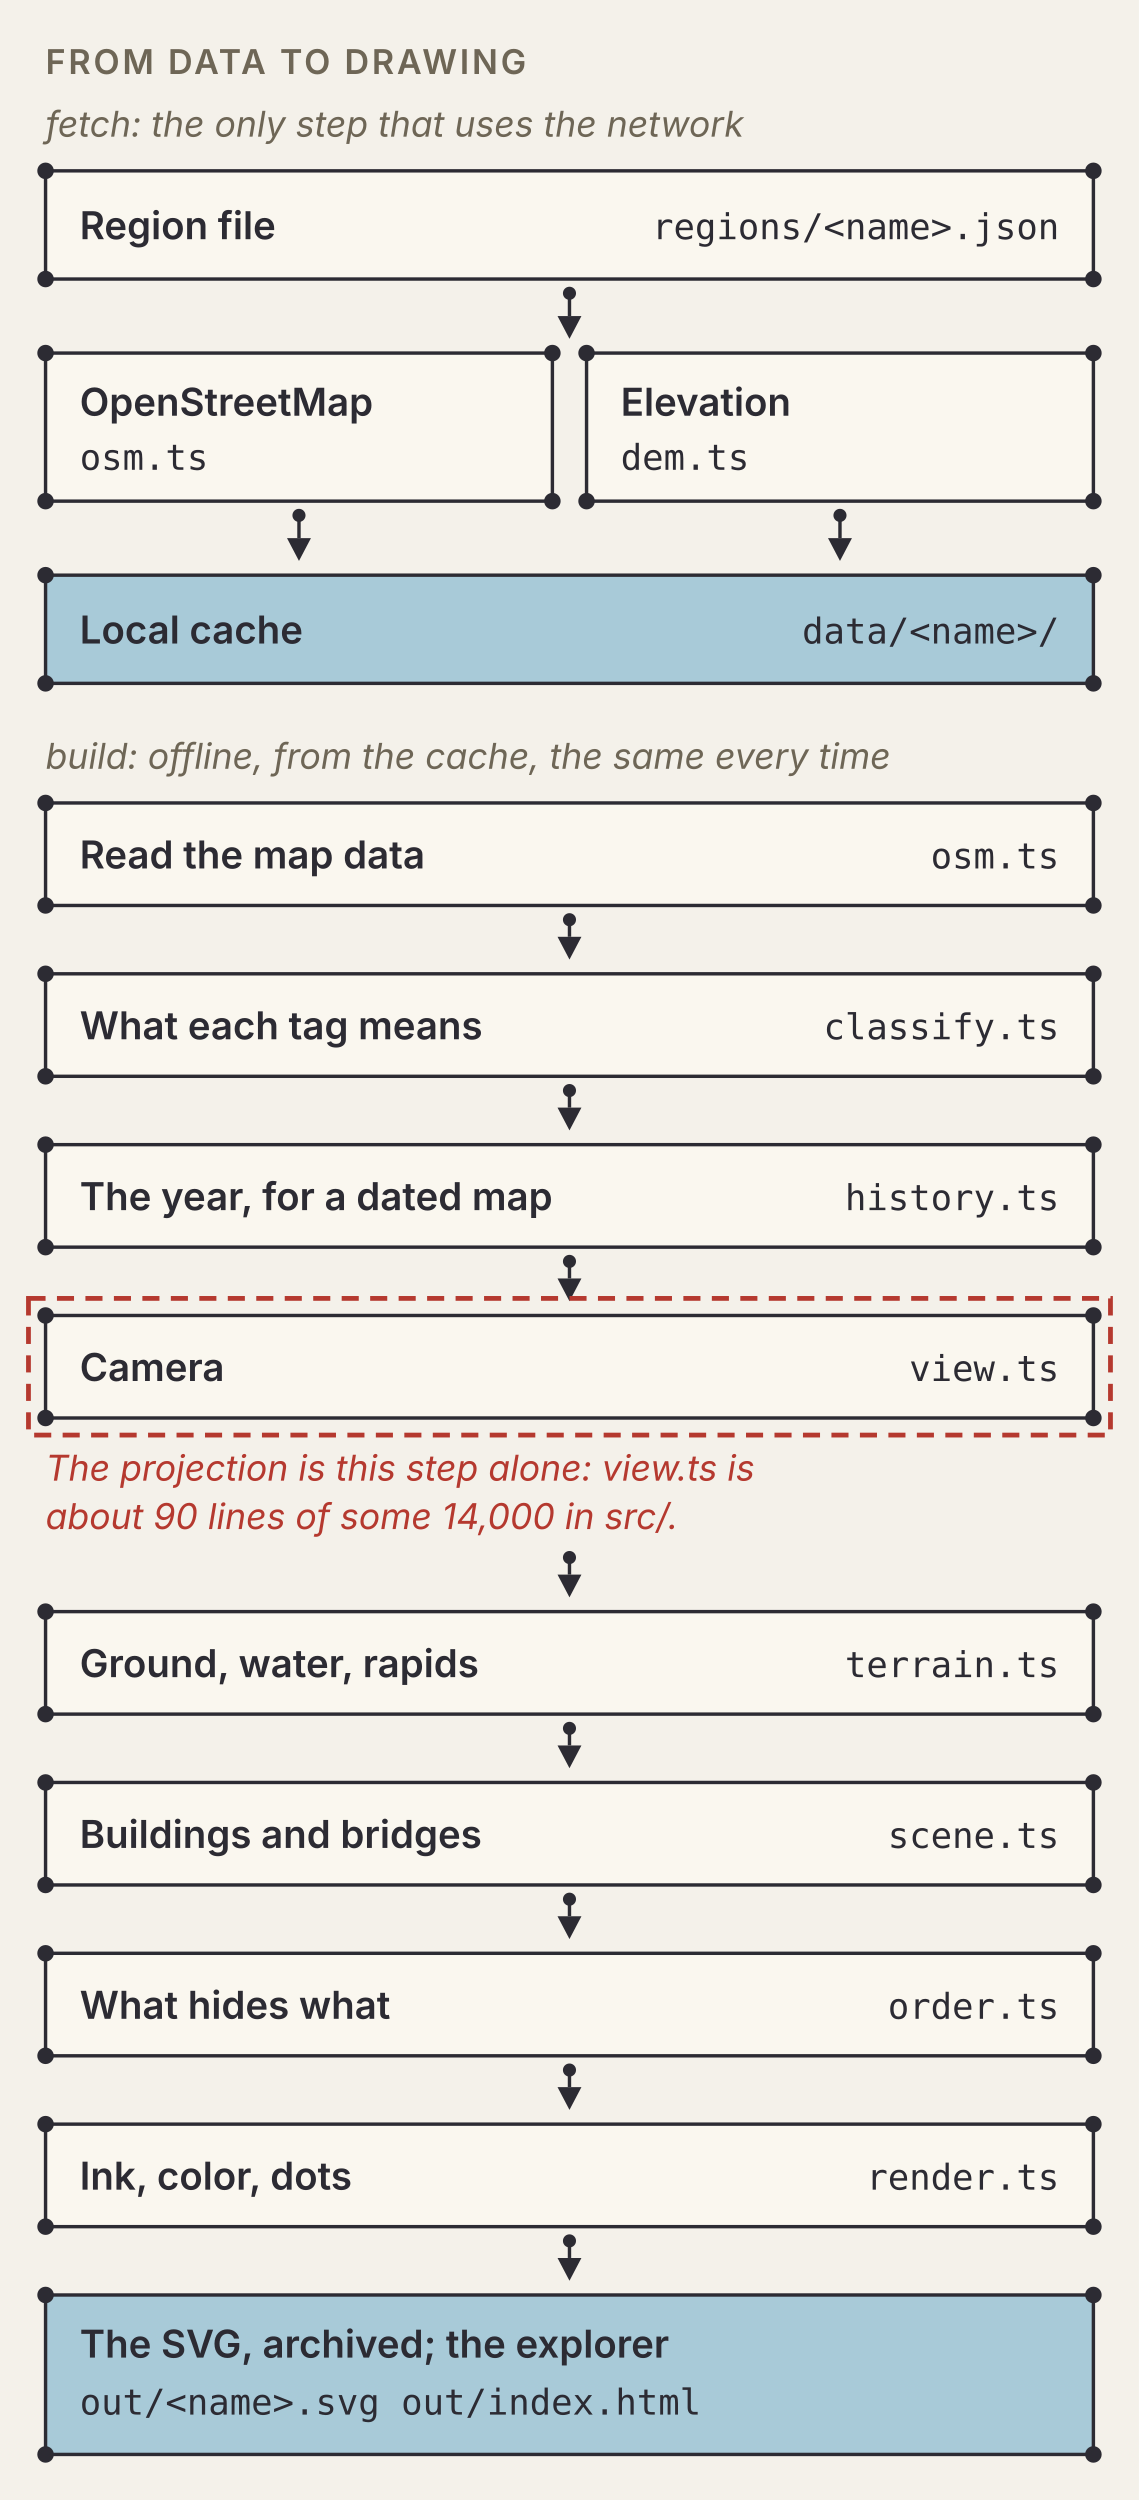
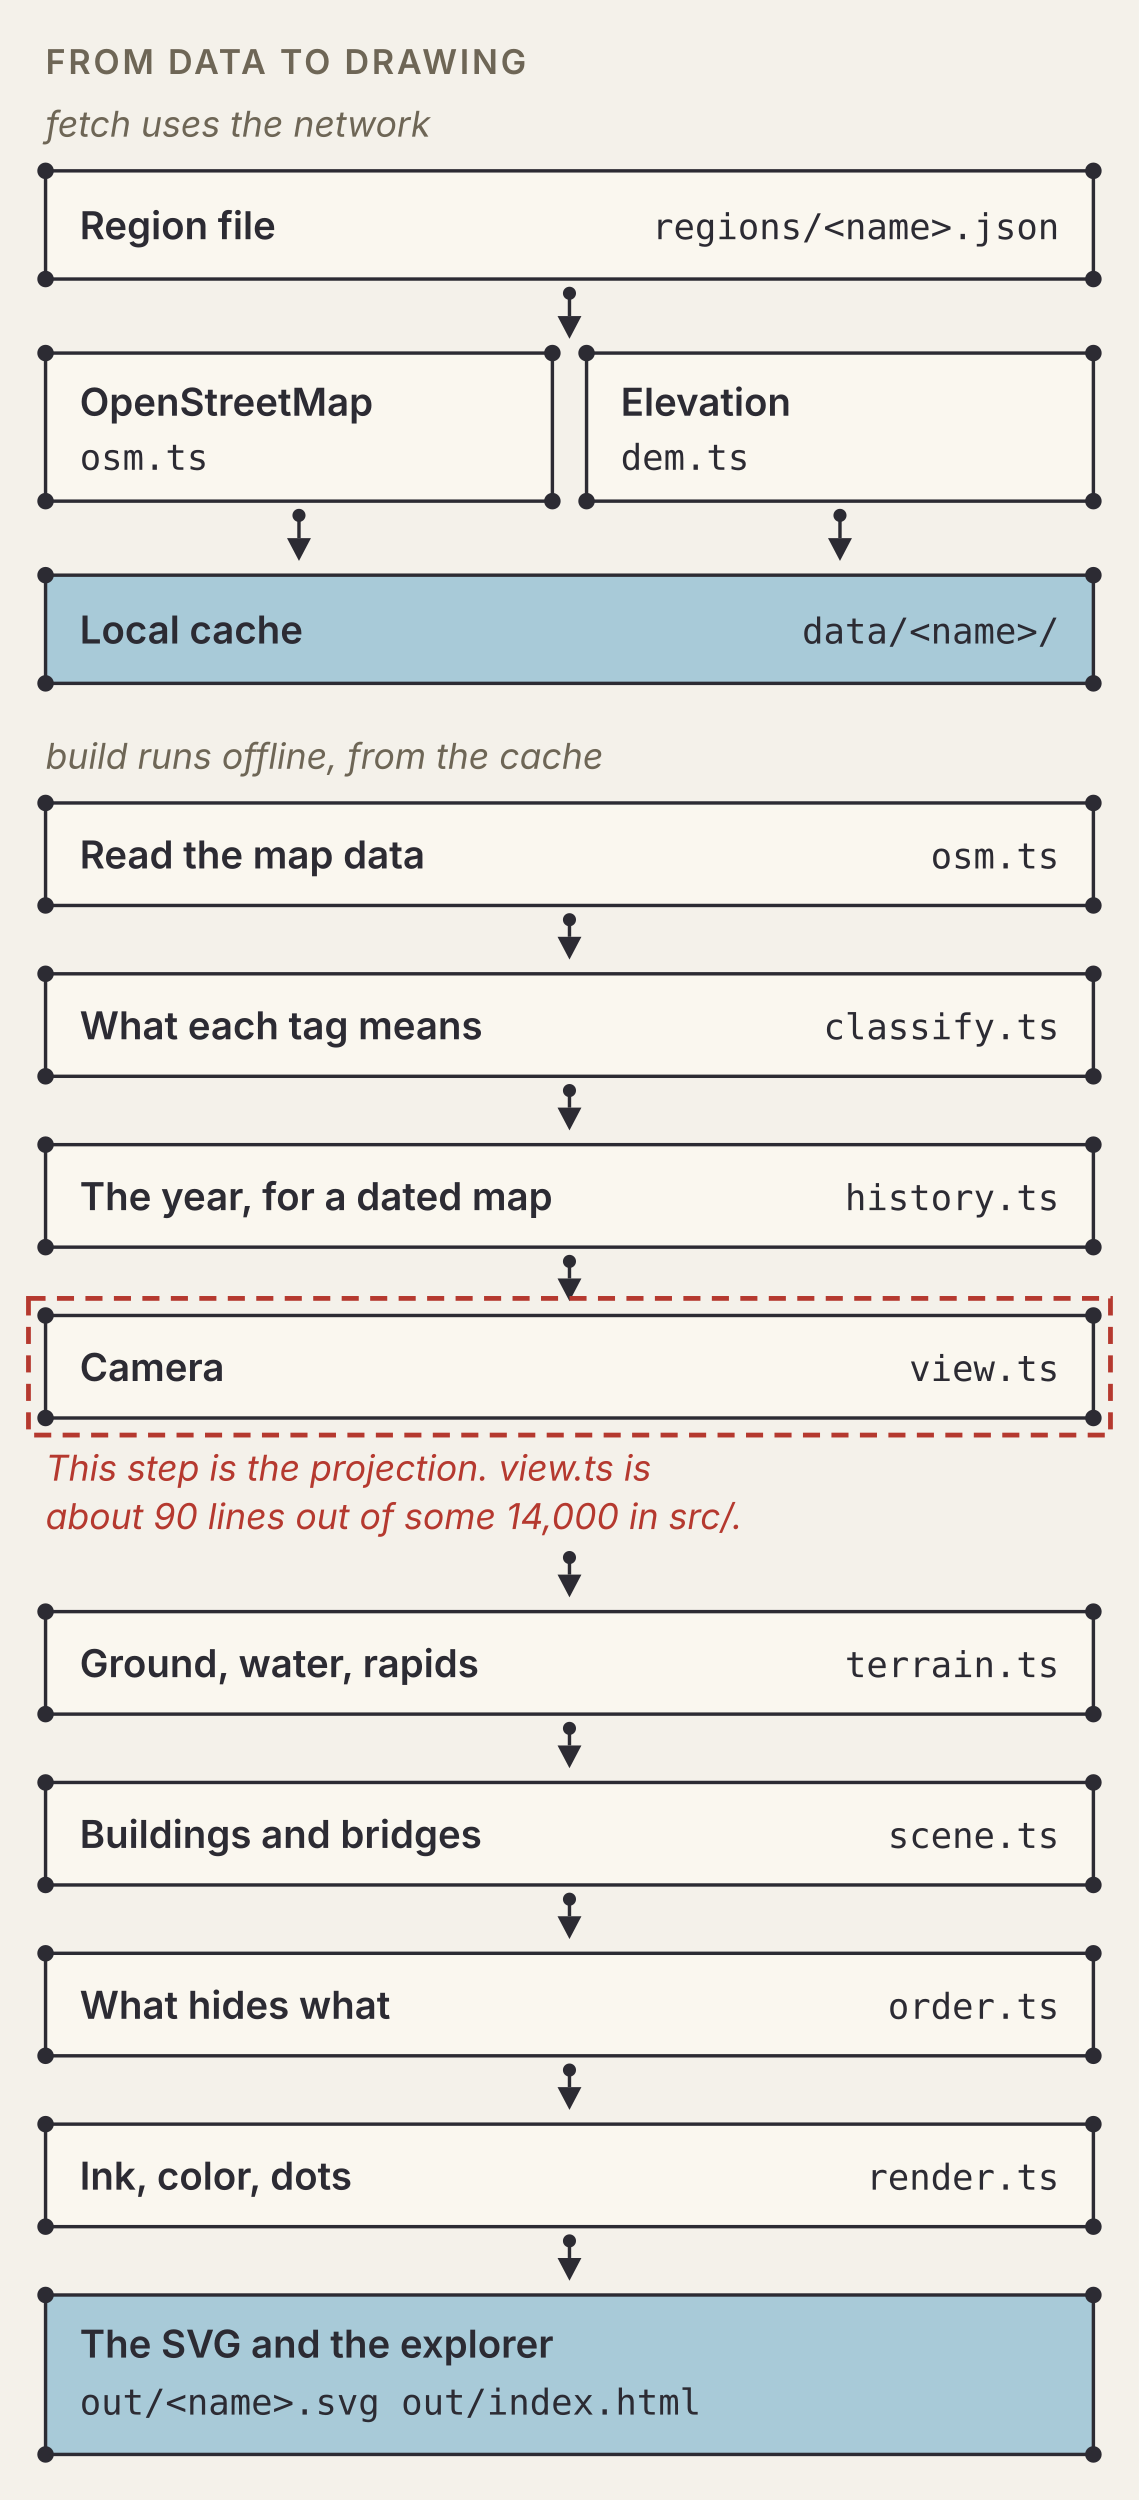
<svg xmlns="http://www.w3.org/2000/svg" viewBox="0 0 400 878" width="400" height="878" role="img" aria-labelledby="pipe-t pipe-d">
  <style>
text{font-family:ui-sans-serif, -apple-system, 'Segoe UI', system-ui, sans-serif}
.h{font:600 12px ui-sans-serif, -apple-system, 'Segoe UI', system-ui, sans-serif;letter-spacing:.08em}
.n{font:700 16px 'Libre Baskerville', Baskerville, Georgia, serif}
.b{font-size:13.5px}
.bb{font-size:13.5px;font-weight:600}
.m{font:12.5px ui-monospace, SFMono-Regular, Menlo, monospace}
.s{font-size:12.5px}
.si{font-size:12.5px;font-style:italic}
.bg{fill:#f4f1ea}.ink{fill:#2c2b33}.dim{fill:#6e6656}.card{fill:#faf7ef}.artist{fill:#f2c879}.agent{fill:#c3d3e2}.code{fill:#d3dfb9}.cache{fill:#a8cad8}.acc{fill:#b5392f}.edge{fill:none;stroke:#2c2b33;stroke-width:1.2}.thin{fill:none;stroke:#2c2b33;stroke-width:0.72}.edge.card{fill:#faf7ef}.edge.cache{fill:#a8cad8}.edge.artist{fill:#f2c879}.edge.agent{fill:#c3d3e2}.edge.code{fill:#d3dfb9}.mark{fill:#f4f1ea;stroke:#2c2b33;stroke-width:1.2}.mark.solid{fill:#2c2b33}.mark.dash{stroke-dasharray:2.6 1.7}.hl{fill:none;stroke:#b5392f;stroke-width:1.68;stroke-dasharray:6 4}
@media (prefers-color-scheme: dark){.bg{fill:#14161d}.ink{fill:#c9d1e6}.dim{fill:#8a90a2}.card{fill:#1d2029}.artist{fill:#8a6f3c}.agent{fill:#34465a}.code{fill:#22302a}.cache{fill:#1b2e3b}.acc{fill:#e0614f}.edge{fill:none;stroke:#c9d1e6;stroke-width:1.2}.thin{fill:none;stroke:#c9d1e6;stroke-width:0.72}.edge.card{fill:#1d2029}.edge.cache{fill:#1b2e3b}.edge.artist{fill:#8a6f3c}.edge.agent{fill:#34465a}.edge.code{fill:#22302a}.mark{fill:#14161d;stroke:#c9d1e6;stroke-width:1.2}.mark.solid{fill:#c9d1e6}.mark.dash{stroke-dasharray:2.6 1.7}.hl{fill:none;stroke:#e0614f;stroke-width:1.68;stroke-dasharray:6 4}}
</style>
  <rect width="400" height="878" class="bg" />
  <text x="16" y="26" class="h dim">FROM DATA TO DRAWING</text>
-   <text x="16" y="48" class="si dim">fetch: the only step that uses the network</text>
+   <text x="16" y="48" class="si dim">fetch uses the network</text>
  <rect x="16" y="60" width="368" height="38" class="edge card" />
  <circle cx="16" cy="60" r="2.9" class="ink" />
  <circle cx="384" cy="60" r="2.9" class="ink" />
  <circle cx="16" cy="98" r="2.9" class="ink" />
  <circle cx="384" cy="98" r="2.9" class="ink" />
  <text x="28" y="84" class="bb ink">Region file</text>
  <text x="372" y="84" class="m ink" text-anchor="end">regions/&lt;name&gt;.json</text>
  <path d="M200 103L200 111" class="edge" />
  <path d="M200 119L195.8 111L204.2 111Z" class="ink" />
  <circle cx="200" cy="103" r="2.3" class="ink" />
  <rect x="16" y="124" width="178" height="52" class="edge card" />
  <circle cx="16" cy="124" r="2.9" class="ink" />
  <circle cx="194" cy="124" r="2.9" class="ink" />
  <circle cx="16" cy="176" r="2.9" class="ink" />
  <circle cx="194" cy="176" r="2.9" class="ink" />
  <text x="28" y="146" class="bb ink">OpenStreetMap</text>
  <text x="28" y="165" class="m ink">osm.ts</text>
  <rect x="206" y="124" width="178" height="52" class="edge card" />
  <circle cx="206" cy="124" r="2.9" class="ink" />
  <circle cx="384" cy="124" r="2.9" class="ink" />
  <circle cx="206" cy="176" r="2.9" class="ink" />
  <circle cx="384" cy="176" r="2.9" class="ink" />
  <text x="218" y="146" class="bb ink">Elevation</text>
  <text x="218" y="165" class="m ink">dem.ts</text>
  <path d="M105 181L105 189" class="edge" />
  <path d="M105 197L100.8 189L109.2 189Z" class="ink" />
  <circle cx="105" cy="181" r="2.3" class="ink" />
  <path d="M295 181L295 189" class="edge" />
  <path d="M295 197L290.8 189L299.2 189Z" class="ink" />
  <circle cx="295" cy="181" r="2.3" class="ink" />
  <rect x="16" y="202" width="368" height="38" class="edge cache" />
  <circle cx="16" cy="202" r="2.9" class="ink" />
  <circle cx="384" cy="202" r="2.9" class="ink" />
  <circle cx="16" cy="240" r="2.9" class="ink" />
  <circle cx="384" cy="240" r="2.9" class="ink" />
  <text x="28" y="226" class="bb ink">Local cache</text>
  <text x="372" y="226" class="m ink" text-anchor="end">data/&lt;name&gt;/</text>
-   <text x="16" y="270" class="si dim">build: offline, from the cache, the same every time</text>
+   <text x="16" y="270" class="si dim">build runs offline, from the cache</text>
  <rect x="16" y="282" width="368" height="36" class="edge card" />
  <circle cx="16" cy="282" r="2.9" class="ink" />
  <circle cx="384" cy="282" r="2.9" class="ink" />
  <circle cx="16" cy="318" r="2.9" class="ink" />
  <circle cx="384" cy="318" r="2.9" class="ink" />
  <text x="28" y="305" class="bb ink">Read the map data</text>
  <text x="372" y="305" class="m ink" text-anchor="end">osm.ts</text>
  <path d="M200 323L200 329" class="edge" />
  <path d="M200 337L195.8 329L204.2 329Z" class="ink" />
  <circle cx="200" cy="323" r="2.3" class="ink" />
  <rect x="16" y="342" width="368" height="36" class="edge card" />
  <circle cx="16" cy="342" r="2.9" class="ink" />
  <circle cx="384" cy="342" r="2.9" class="ink" />
  <circle cx="16" cy="378" r="2.9" class="ink" />
  <circle cx="384" cy="378" r="2.9" class="ink" />
  <text x="28" y="365" class="bb ink">What each tag means</text>
  <text x="372" y="365" class="m ink" text-anchor="end">classify.ts</text>
  <path d="M200 383L200 389" class="edge" />
  <path d="M200 397L195.8 389L204.2 389Z" class="ink" />
  <circle cx="200" cy="383" r="2.3" class="ink" />
  <rect x="16" y="402" width="368" height="36" class="edge card" />
  <circle cx="16" cy="402" r="2.9" class="ink" />
  <circle cx="384" cy="402" r="2.9" class="ink" />
  <circle cx="16" cy="438" r="2.9" class="ink" />
  <circle cx="384" cy="438" r="2.9" class="ink" />
  <text x="28" y="425" class="bb ink">The year, for a dated map</text>
  <text x="372" y="425" class="m ink" text-anchor="end">history.ts</text>
  <path d="M200 443L200 449" class="edge" />
  <path d="M200 457L195.8 449L204.2 449Z" class="ink" />
  <circle cx="200" cy="443" r="2.3" class="ink" />
  <rect x="16" y="462" width="368" height="36" class="edge card" />
  <circle cx="16" cy="462" r="2.9" class="ink" />
  <circle cx="384" cy="462" r="2.9" class="ink" />
  <circle cx="16" cy="498" r="2.9" class="ink" />
  <circle cx="384" cy="498" r="2.9" class="ink" />
  <text x="28" y="485" class="bb ink">Camera</text>
  <text x="372" y="485" class="m ink" text-anchor="end">view.ts</text>
  <rect x="10" y="456" width="380" height="48" class="hl" />
-   <text x="16" y="520" class="si acc">The projection is this step alone: view.ts is</text>
-   <text x="16" y="537" class="si acc">about 90 lines of some 14,000 in src/.</text>
+   <text x="16" y="520" class="si acc">This step is the projection. view.ts is</text>
+   <text x="16" y="537" class="si acc">about 90 lines out of some 14,000 in src/.</text>
  <path d="M200 547L200 553" class="edge" />
  <path d="M200 561L195.8 553L204.2 553Z" class="ink" />
  <circle cx="200" cy="547" r="2.3" class="ink" />
  <rect x="16" y="566" width="368" height="36" class="edge card" />
  <circle cx="16" cy="566" r="2.9" class="ink" />
  <circle cx="384" cy="566" r="2.9" class="ink" />
  <circle cx="16" cy="602" r="2.9" class="ink" />
  <circle cx="384" cy="602" r="2.9" class="ink" />
  <text x="28" y="589" class="bb ink">Ground, water, rapids</text>
  <text x="372" y="589" class="m ink" text-anchor="end">terrain.ts</text>
  <path d="M200 607L200 613" class="edge" />
  <path d="M200 621L195.8 613L204.2 613Z" class="ink" />
  <circle cx="200" cy="607" r="2.3" class="ink" />
  <rect x="16" y="626" width="368" height="36" class="edge card" />
  <circle cx="16" cy="626" r="2.9" class="ink" />
  <circle cx="384" cy="626" r="2.9" class="ink" />
  <circle cx="16" cy="662" r="2.9" class="ink" />
  <circle cx="384" cy="662" r="2.9" class="ink" />
  <text x="28" y="649" class="bb ink">Buildings and bridges</text>
  <text x="372" y="649" class="m ink" text-anchor="end">scene.ts</text>
  <path d="M200 667L200 673" class="edge" />
  <path d="M200 681L195.8 673L204.2 673Z" class="ink" />
  <circle cx="200" cy="667" r="2.3" class="ink" />
  <rect x="16" y="686" width="368" height="36" class="edge card" />
  <circle cx="16" cy="686" r="2.9" class="ink" />
  <circle cx="384" cy="686" r="2.9" class="ink" />
  <circle cx="16" cy="722" r="2.9" class="ink" />
  <circle cx="384" cy="722" r="2.9" class="ink" />
  <text x="28" y="709" class="bb ink">What hides what</text>
  <text x="372" y="709" class="m ink" text-anchor="end">order.ts</text>
  <path d="M200 727L200 733" class="edge" />
  <path d="M200 741L195.8 733L204.2 733Z" class="ink" />
  <circle cx="200" cy="727" r="2.3" class="ink" />
  <rect x="16" y="746" width="368" height="36" class="edge card" />
  <circle cx="16" cy="746" r="2.9" class="ink" />
  <circle cx="384" cy="746" r="2.9" class="ink" />
  <circle cx="16" cy="782" r="2.9" class="ink" />
  <circle cx="384" cy="782" r="2.9" class="ink" />
  <text x="28" y="769" class="bb ink">Ink, color, dots</text>
  <text x="372" y="769" class="m ink" text-anchor="end">render.ts</text>
  <path d="M200 787L200 793" class="edge" />
  <path d="M200 801L195.8 793L204.2 793Z" class="ink" />
  <circle cx="200" cy="787" r="2.3" class="ink" />
  <rect x="16" y="806" width="368" height="56" class="edge cache" />
  <circle cx="16" cy="806" r="2.9" class="ink" />
  <circle cx="384" cy="806" r="2.9" class="ink" />
  <circle cx="16" cy="862" r="2.9" class="ink" />
  <circle cx="384" cy="862" r="2.9" class="ink" />
-   <text x="28" y="828" class="bb ink">The SVG, archived; the explorer</text>
+   <text x="28" y="828" class="bb ink">The SVG and the explorer</text>
  <text x="28" y="848" class="m ink">out/&lt;name&gt;.svg  out/index.html</text>
</svg>
